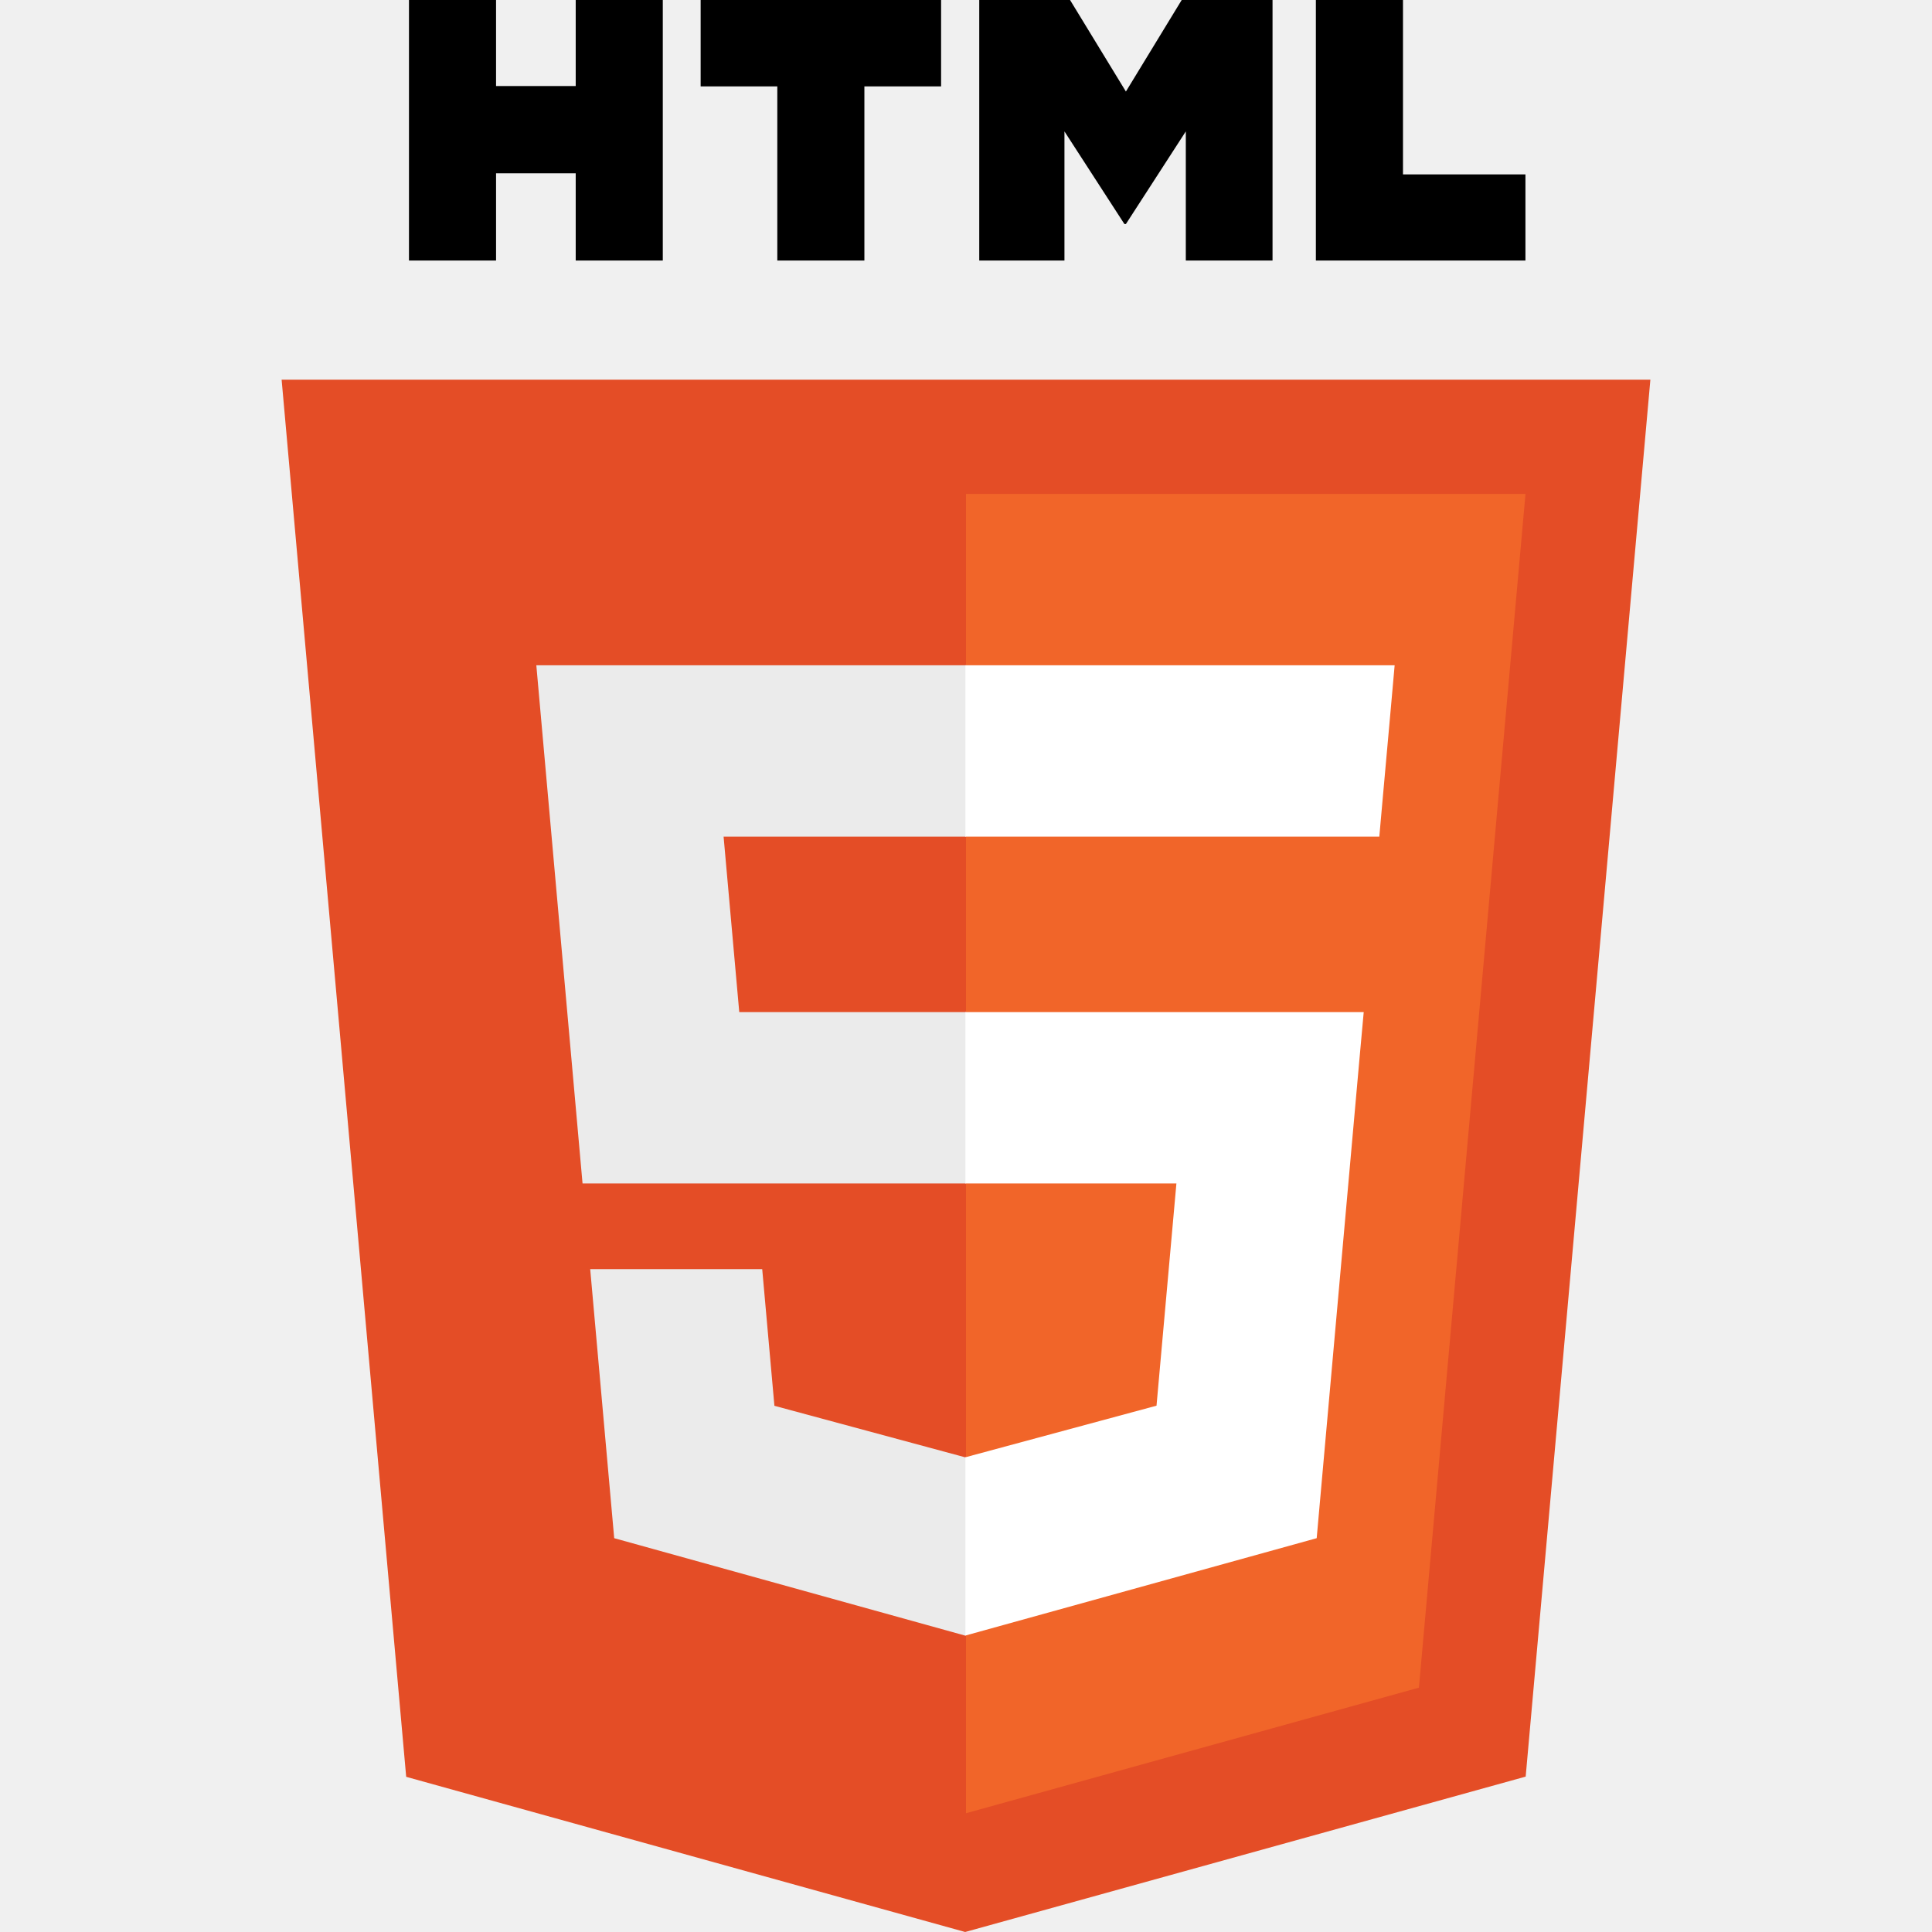
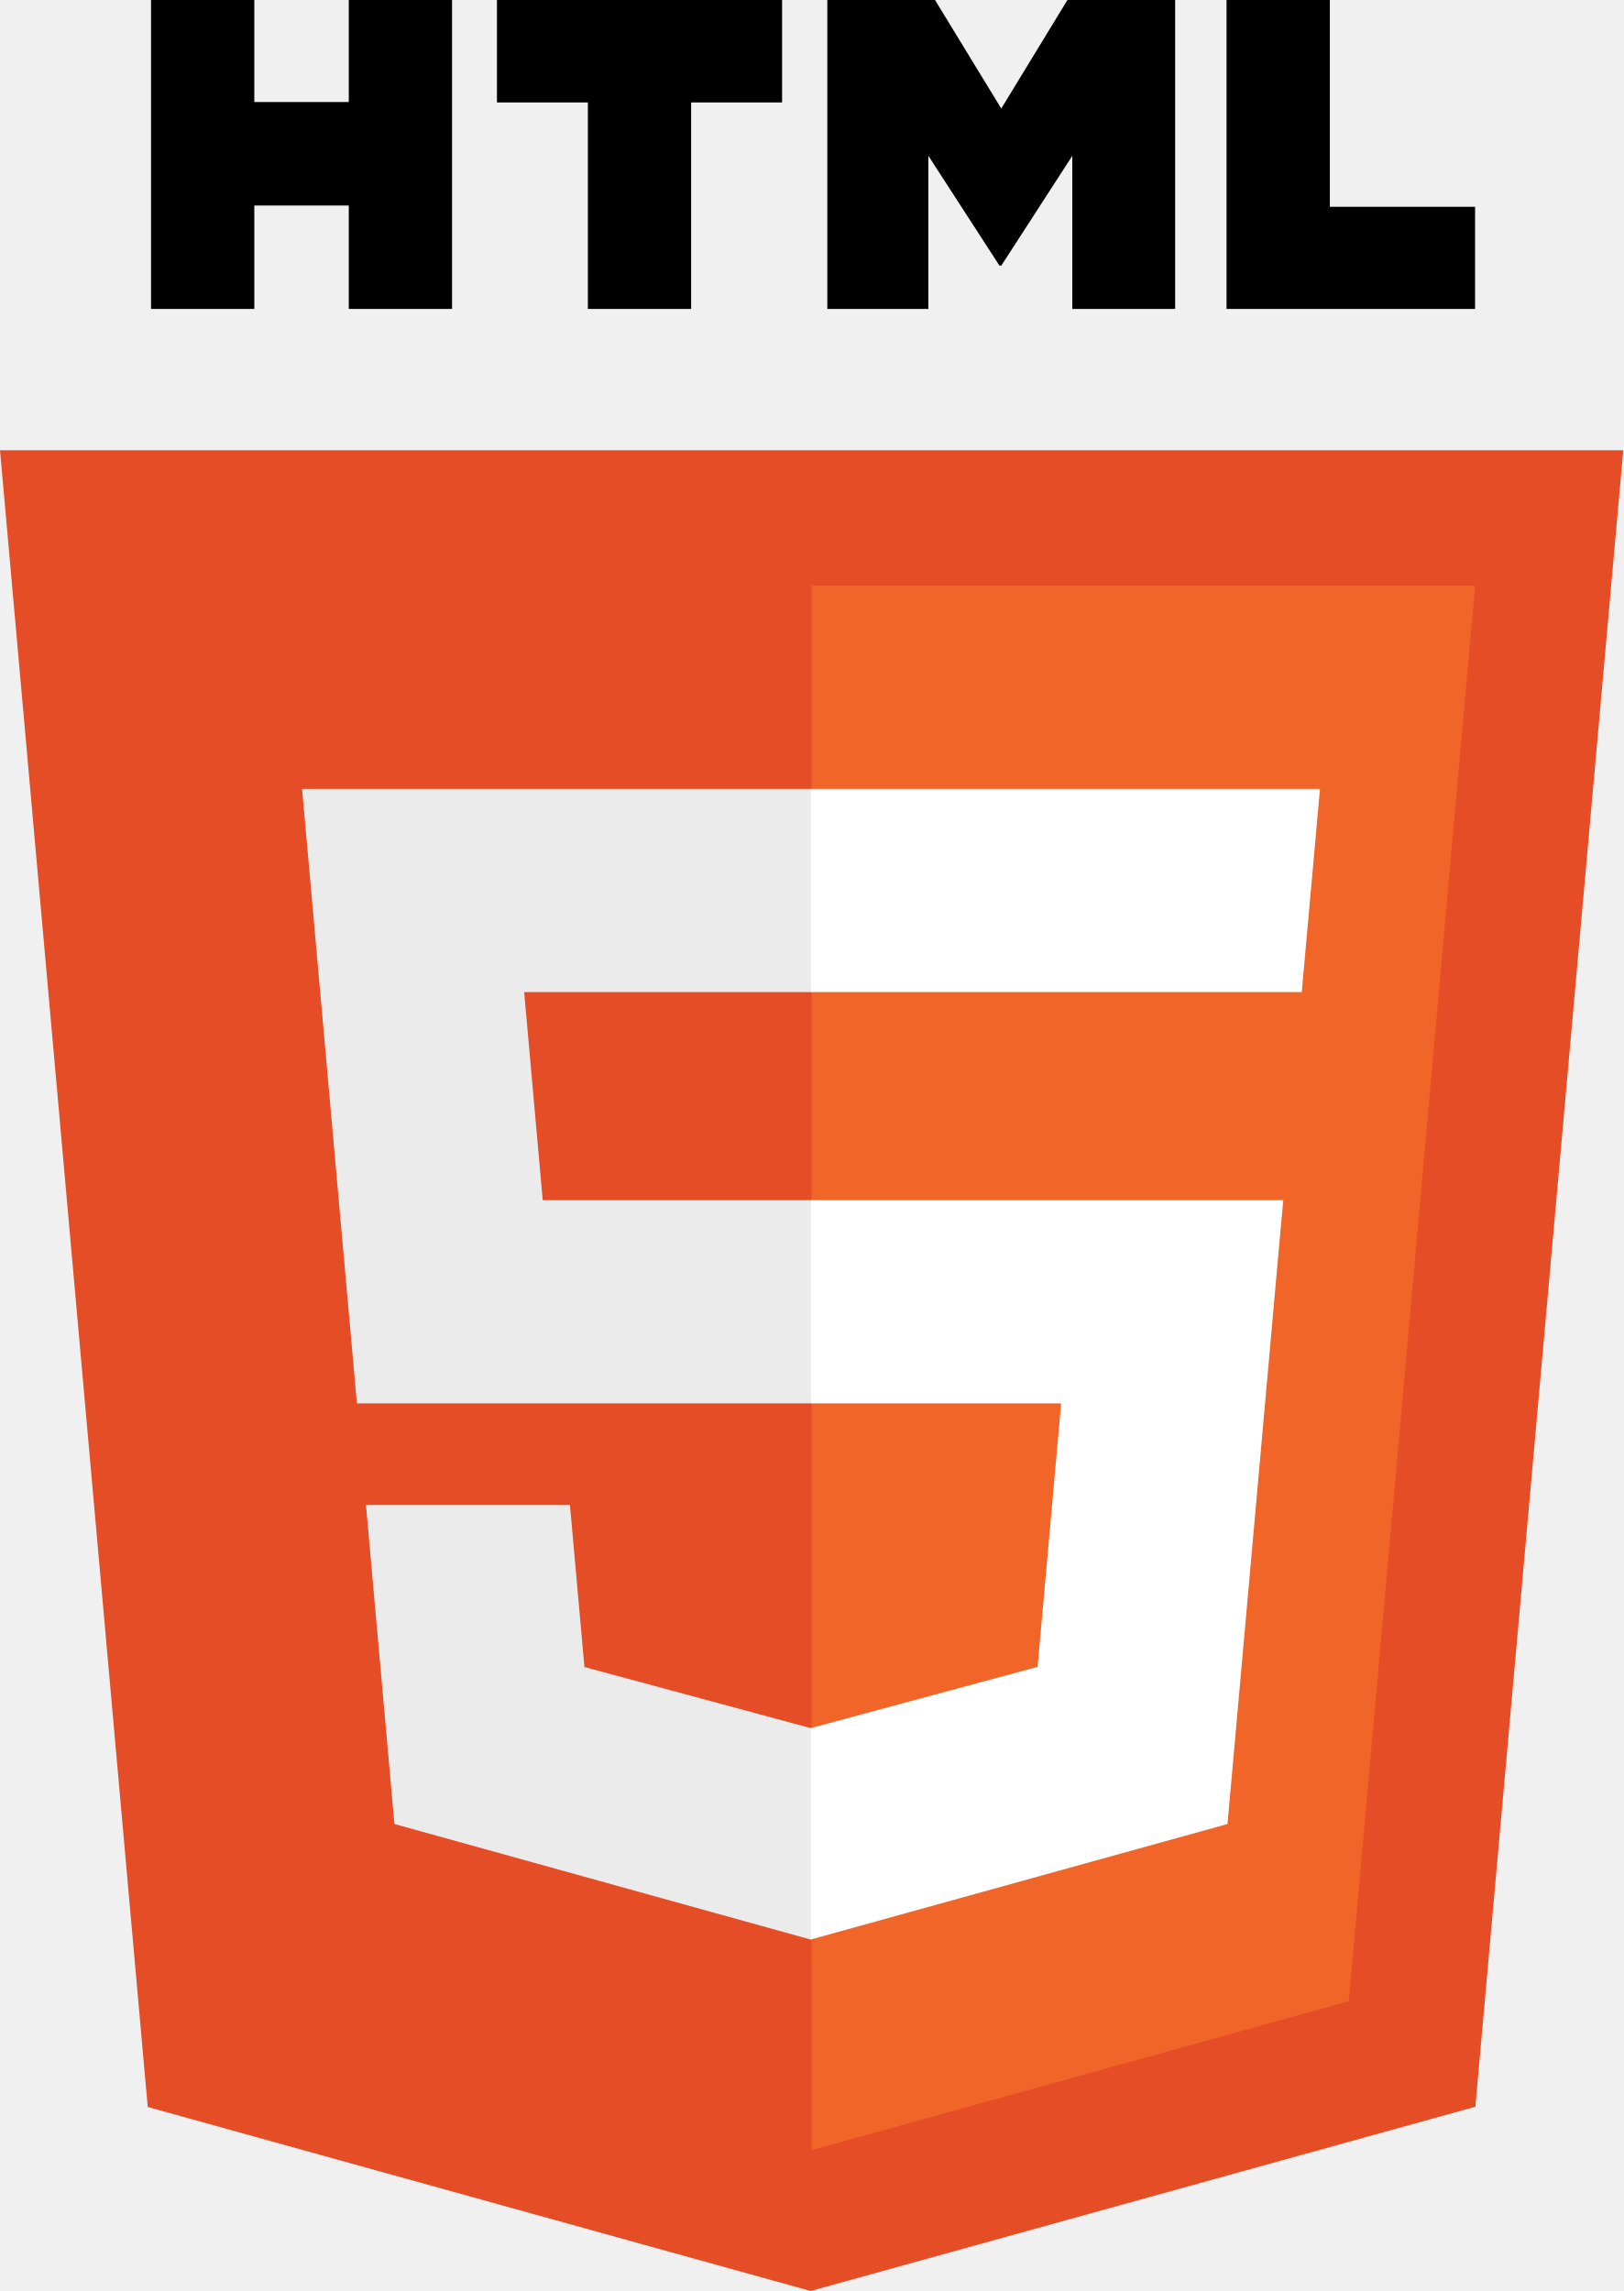
- <svg xmlns="http://www.w3.org/2000/svg" viewBox="0 0 512 512">
+ <svg xmlns="http://www.w3.org/2000/svg" viewBox="74.63 0 362.73 512">
  <path fill="#E44D26" d="M107.644 470.877 74.633 100.62h362.734l-33.046 370.199L255.778 512z" />
  <path fill="#F16529" d="m256 480.523 120.03-33.277 28.24-316.352H256z" />
-   <path fill="#EBEBEB" d="M256 268.217h-60.09l-4.15-46.501H256v-45.411H142.132l1.087 12.183 11.161 125.139H256zM256 386.153l-.199.053-50.574-13.656-3.233-36.217h-45.585l6.362 71.301 93.02 25.823.209-.058z" />
-   <path d="M108.382 0h23.077v22.8h21.11V0h23.078v69.044H152.57v-23.12h-21.11v23.12h-23.077V0zM205.994 22.896h-20.316V0h63.72v22.896h-20.325v46.148h-23.078V22.896zM259.511 0h24.063l14.802 24.26L313.163 0h24.072v69.044h-22.982V34.822l-15.877 24.549h-.397l-15.888-24.549v34.222h-22.58V0zM348.72 0h23.084v46.222h32.453v22.822H348.72V0z" />
-   <path fill="#FFF" d="M255.843 268.217v45.41h55.918l-5.271 58.894-50.647 13.67v47.244l93.094-25.801.683-7.672 10.671-119.551 1.108-12.194h-12.237zM255.843 176.305V221.716h109.688l.911-10.207 2.069-23.021 1.086-12.183z" />
+   <path fill="#EBEBEB" d="M256 268.217h-60.09l-4.15-46.501H256v-45.411H142.132l1.087 12.183 11.161 125.139H256zm0 117.936-.199.053-50.574-13.656-3.233-36.217h-45.585l6.362 71.301 93.02 25.823.209-.058z" />
+   <path d="M108.382 0h23.077v22.8h21.11V0h23.078v69.044H152.57v-23.12h-21.11v23.12h-23.077V0zm97.612 22.896h-20.316V0h63.72v22.896h-20.325v46.148h-23.078V22.896zM259.511 0h24.063l14.802 24.26L313.163 0h24.072v69.044h-22.982V34.822l-15.877 24.549h-.397l-15.888-24.549v34.222h-22.58V0zm89.209 0h23.084v46.222h32.453v22.822H348.72V0z" />
+   <path fill="#FFF" d="M255.843 268.217v45.41h55.918l-5.271 58.894-50.647 13.67v47.244l93.094-25.801.683-7.672 10.671-119.551 1.108-12.194h-12.237zm0-91.912v45.411h109.688l.911-10.207 2.069-23.021 1.086-12.183z" />
</svg>
